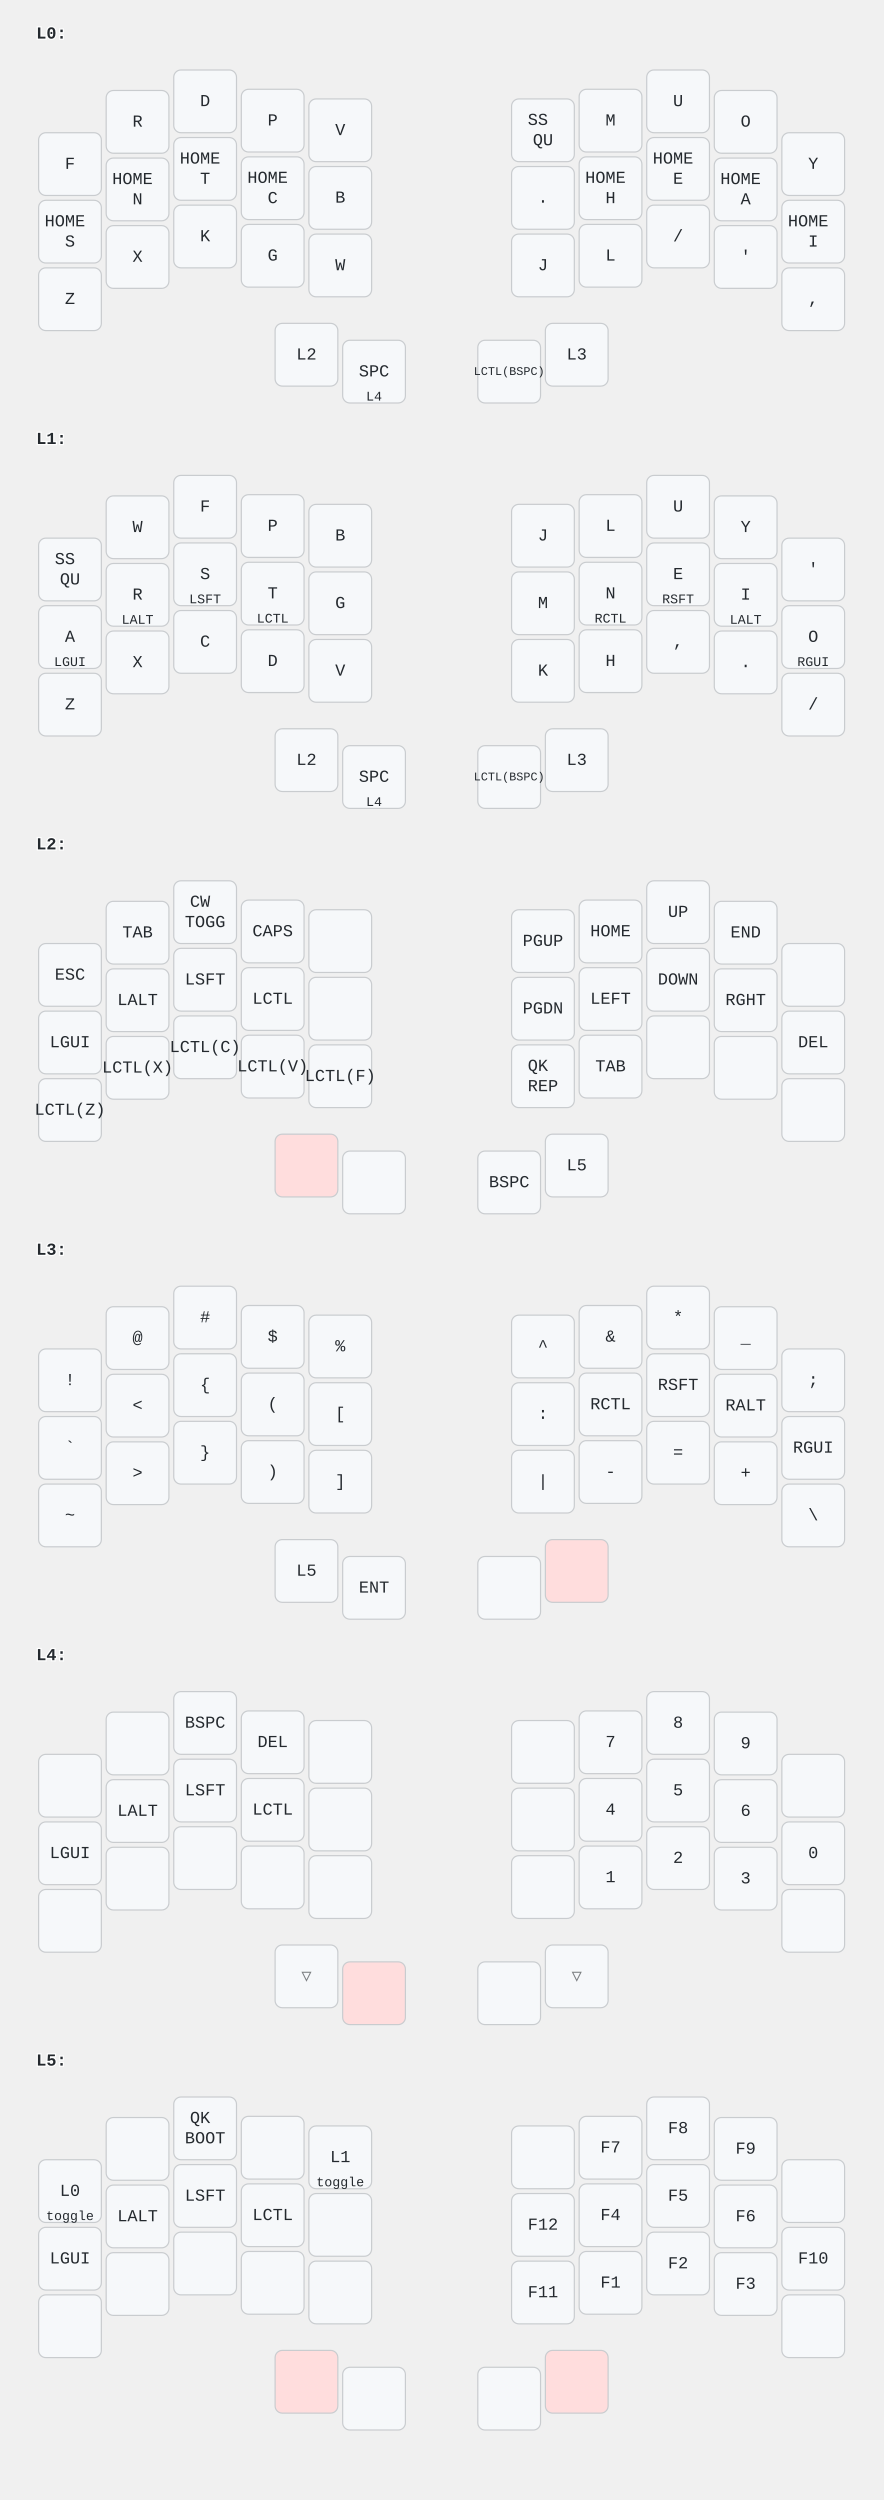
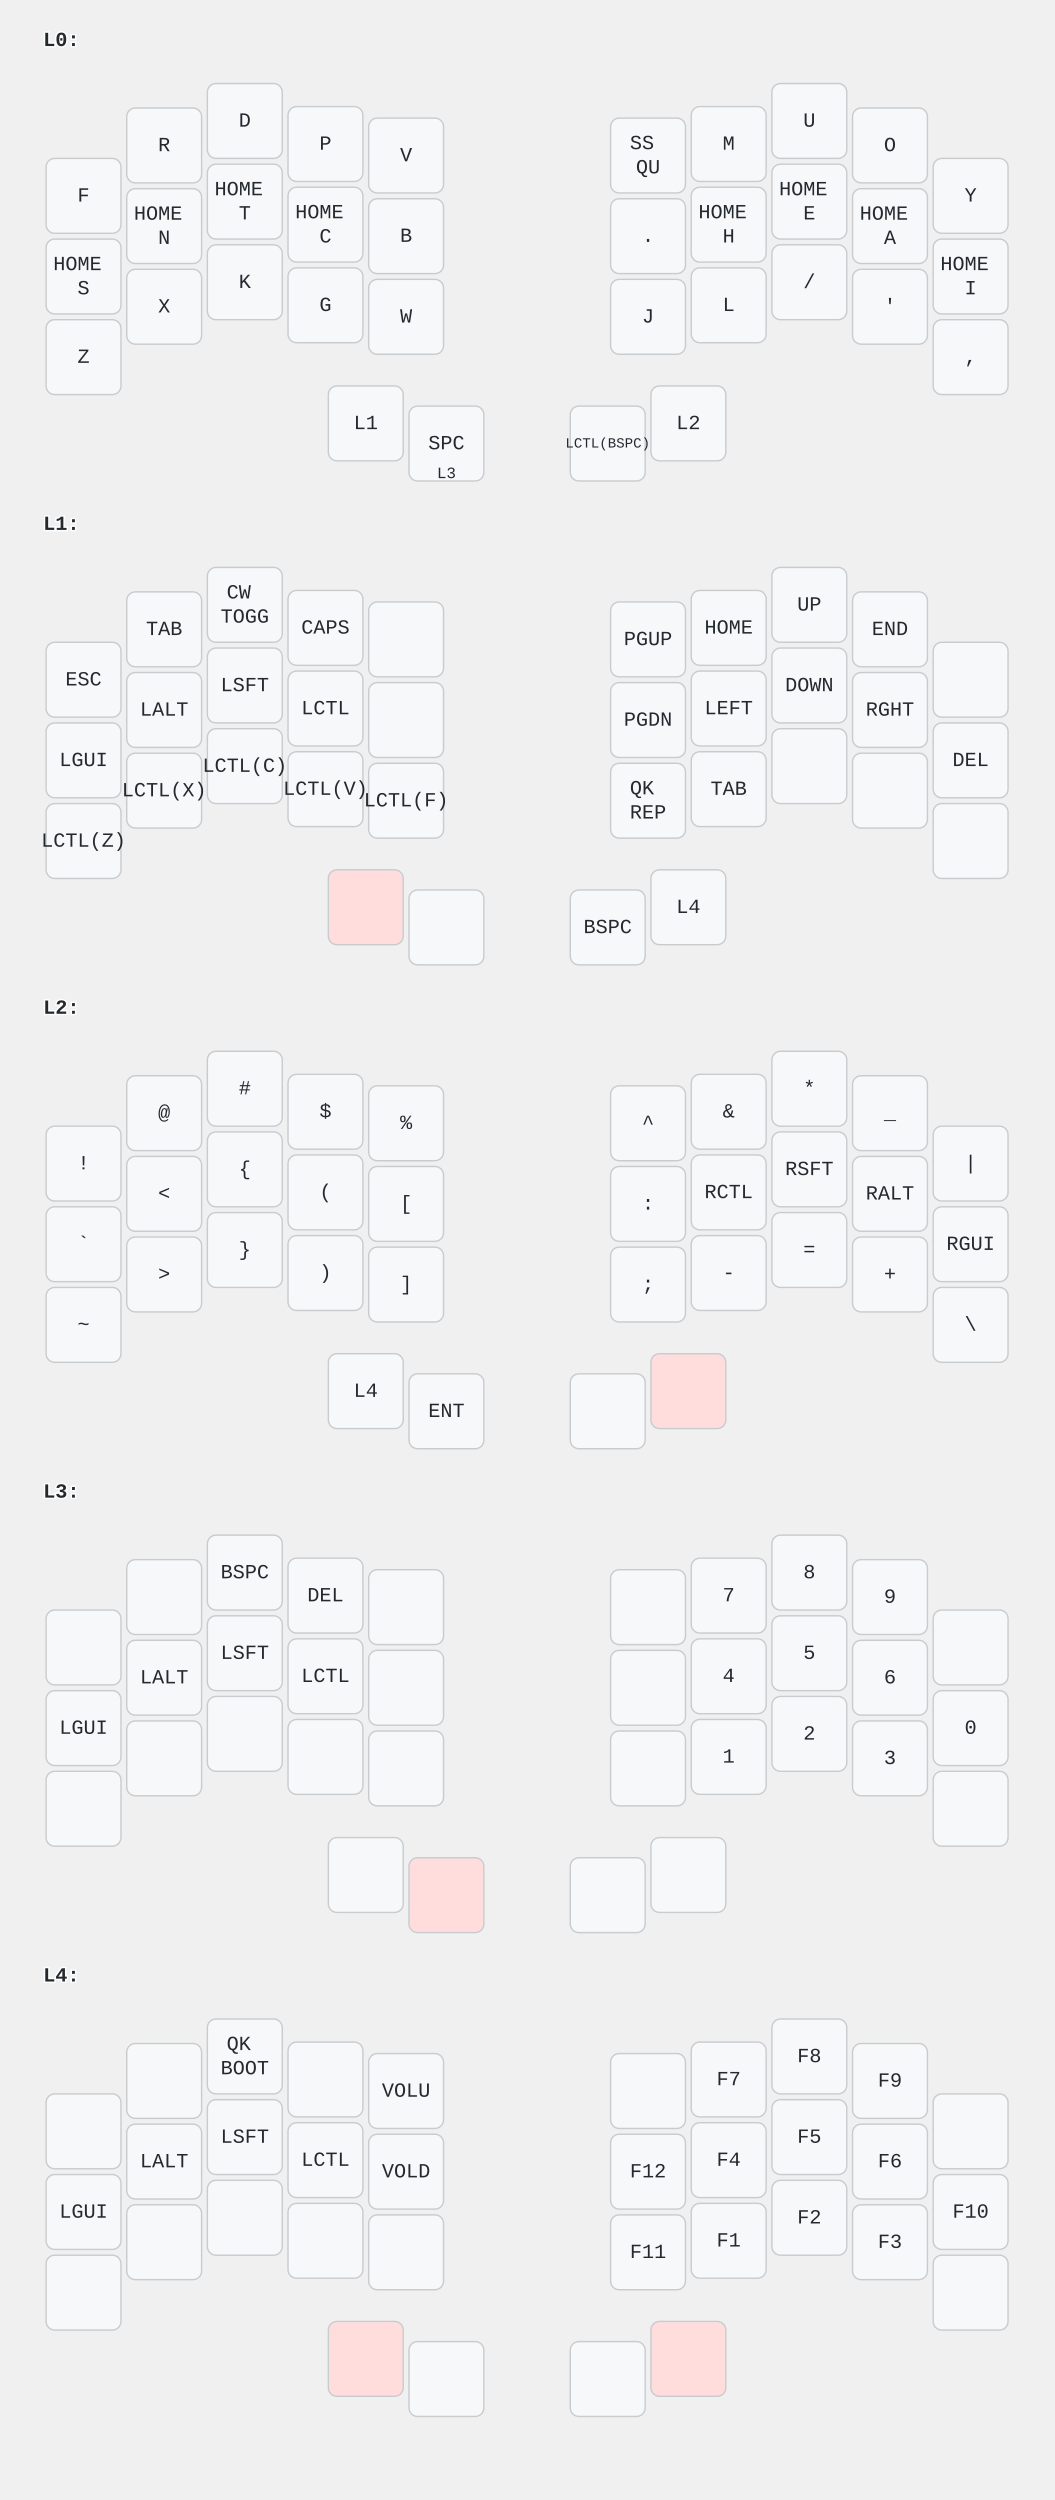
- <svg xmlns="http://www.w3.org/2000/svg" width="732" height="2072" viewBox="0 0 732 2072" class="keymap">
+ <svg xmlns="http://www.w3.org/2000/svg" width="732" height="1736" viewBox="0 0 732 1736" class="keymap">
  <style>/* inherit to force styles through use tags */
svg path {
    fill: inherit;
}

/* font and background color specifications */
svg.keymap {
    font-family: SFMono-Regular,Consolas,Liberation Mono,Menlo,monospace;
    font-size: 14px;
    font-kerning: normal;
    text-rendering: optimizeLegibility;
    fill: #24292e;
}

/* default key styling */
rect.key {
    fill: #f6f8fa;
    stroke: #c9cccf;
    stroke-width: 1;
}

/* default key side styling, only used is draw_key_sides is set */
rect.side {
    filter: brightness(90%);
}

/* color accent for combo boxes */
rect.combo, rect.combo-separate {
    fill: #cdf;
}

/* color accent for held keys */
rect.held, rect.combo.held {
    fill: #fdd;
}

/* color accent for ghost (optional) keys */
rect.ghost, rect.combo.ghost {
    stroke-dasharray: 4, 4;
    stroke-width: 2;
}

text {
    text-anchor: middle;
    dominant-baseline: middle;
}

/* styling for layer labels */
text.label {
    font-weight: bold;
    text-anchor: start;
    stroke: white;
    stroke-width: 2;
    paint-order: stroke;
}

/* styling for combo tap, and key hold/shifted label text */
text.combo, text.hold, text.shifted {
    font-size: 11px;
}

text.hold {
    text-anchor: middle;
    dominant-baseline: auto;
}

text.shifted {
    text-anchor: middle;
    dominant-baseline: hanging;
}

/* styling for hold/shifted label text in combo box */
text.combo.hold, text.combo.shifted {
    font-size: 8px;
}

/* lighter symbol for transparent keys */
text.trans {
    fill: #7b7e81;
}

/* styling for combo dendrons */
path.combo {
    stroke-width: 1;
    stroke: gray;
    fill: none;
}

/* Start Tabler Icons Cleanup */
/* cannot use height/width with glyphs */
.icon-tabler &gt; path {
    fill: inherit;
    stroke: inherit;
    stroke-width: 2;
}
/* hide tabler's default box */
.icon-tabler &gt; path[stroke="none"][fill="none"] {
    visibility: hidden;
}
/* End Tabler Icons Cleanup */
</style>
  <g transform="translate(30, 0)" class="layer-L0">
    <text x="0" y="28" class="label">L0:</text>
    <g transform="translate(0, 56)">
      <g transform="translate(28, 80)" class="key keypos-0">
        <rect rx="6" ry="6" x="-26" y="-26" width="52" height="52" class="key" />
        <text x="0" y="0" class="key tap">F</text>
      </g>
      <g transform="translate(84, 45)" class="key keypos-1">
        <rect rx="6" ry="6" x="-26" y="-26" width="52" height="52" class="key" />
        <text x="0" y="0" class="key tap">R</text>
      </g>
      <g transform="translate(140, 28)" class="key keypos-2">
        <rect rx="6" ry="6" x="-26" y="-26" width="52" height="52" class="key" />
        <text x="0" y="0" class="key tap">D</text>
      </g>
      <g transform="translate(196, 44)" class="key keypos-3">
        <rect rx="6" ry="6" x="-26" y="-26" width="52" height="52" class="key" />
        <text x="0" y="0" class="key tap">P</text>
      </g>
      <g transform="translate(252, 52)" class="key keypos-4">
        <rect rx="6" ry="6" x="-26" y="-26" width="52" height="52" class="key" />
        <text x="0" y="0" class="key tap">V</text>
      </g>
      <g transform="translate(420, 52)" class="key keypos-5">
        <rect rx="6" ry="6" x="-26" y="-26" width="52" height="52" class="key" />
        <text x="0" y="0" class="key tap">
          <tspan x="0" dy="-0.6em">SS</tspan>
          <tspan x="0" dy="1.2em">QU</tspan>
        </text>
      </g>
      <g transform="translate(476, 44)" class="key keypos-6">
        <rect rx="6" ry="6" x="-26" y="-26" width="52" height="52" class="key" />
        <text x="0" y="0" class="key tap">M</text>
      </g>
      <g transform="translate(532, 28)" class="key keypos-7">
        <rect rx="6" ry="6" x="-26" y="-26" width="52" height="52" class="key" />
        <text x="0" y="0" class="key tap">U</text>
      </g>
      <g transform="translate(588, 45)" class="key keypos-8">
        <rect rx="6" ry="6" x="-26" y="-26" width="52" height="52" class="key" />
        <text x="0" y="0" class="key tap">O</text>
      </g>
      <g transform="translate(644, 80)" class="key keypos-9">
        <rect rx="6" ry="6" x="-26" y="-26" width="52" height="52" class="key" />
        <text x="0" y="0" class="key tap">Y</text>
      </g>
      <g transform="translate(28, 136)" class="key keypos-10">
        <rect rx="6" ry="6" x="-26" y="-26" width="52" height="52" class="key" />
        <text x="0" y="0" class="key tap">
          <tspan x="0" dy="-0.6em">HOME</tspan>
          <tspan x="0" dy="1.2em">S</tspan>
        </text>
      </g>
      <g transform="translate(84, 101)" class="key keypos-11">
        <rect rx="6" ry="6" x="-26" y="-26" width="52" height="52" class="key" />
        <text x="0" y="0" class="key tap">
          <tspan x="0" dy="-0.6em">HOME</tspan>
          <tspan x="0" dy="1.2em">N</tspan>
        </text>
      </g>
      <g transform="translate(140, 84)" class="key keypos-12">
        <rect rx="6" ry="6" x="-26" y="-26" width="52" height="52" class="key" />
        <text x="0" y="0" class="key tap">
          <tspan x="0" dy="-0.6em">HOME</tspan>
          <tspan x="0" dy="1.2em">T</tspan>
        </text>
      </g>
      <g transform="translate(196, 100)" class="key keypos-13">
        <rect rx="6" ry="6" x="-26" y="-26" width="52" height="52" class="key" />
        <text x="0" y="0" class="key tap">
          <tspan x="0" dy="-0.6em">HOME</tspan>
          <tspan x="0" dy="1.2em">C</tspan>
        </text>
      </g>
      <g transform="translate(252, 108)" class="key keypos-14">
        <rect rx="6" ry="6" x="-26" y="-26" width="52" height="52" class="key" />
        <text x="0" y="0" class="key tap">B</text>
      </g>
      <g transform="translate(420, 108)" class="key keypos-15">
        <rect rx="6" ry="6" x="-26" y="-26" width="52" height="52" class="key" />
        <text x="0" y="0" class="key tap">.</text>
      </g>
      <g transform="translate(476, 100)" class="key keypos-16">
        <rect rx="6" ry="6" x="-26" y="-26" width="52" height="52" class="key" />
        <text x="0" y="0" class="key tap">
          <tspan x="0" dy="-0.6em">HOME</tspan>
          <tspan x="0" dy="1.2em">H</tspan>
        </text>
      </g>
      <g transform="translate(532, 84)" class="key keypos-17">
        <rect rx="6" ry="6" x="-26" y="-26" width="52" height="52" class="key" />
        <text x="0" y="0" class="key tap">
          <tspan x="0" dy="-0.6em">HOME</tspan>
          <tspan x="0" dy="1.2em">E</tspan>
        </text>
      </g>
      <g transform="translate(588, 101)" class="key keypos-18">
        <rect rx="6" ry="6" x="-26" y="-26" width="52" height="52" class="key" />
        <text x="0" y="0" class="key tap">
          <tspan x="0" dy="-0.6em">HOME</tspan>
          <tspan x="0" dy="1.2em">A</tspan>
        </text>
      </g>
      <g transform="translate(644, 136)" class="key keypos-19">
        <rect rx="6" ry="6" x="-26" y="-26" width="52" height="52" class="key" />
        <text x="0" y="0" class="key tap">
          <tspan x="0" dy="-0.6em">HOME</tspan>
          <tspan x="0" dy="1.2em">I</tspan>
        </text>
      </g>
      <g transform="translate(28, 192)" class="key keypos-20">
        <rect rx="6" ry="6" x="-26" y="-26" width="52" height="52" class="key" />
        <text x="0" y="0" class="key tap">Z</text>
      </g>
      <g transform="translate(84, 157)" class="key keypos-21">
        <rect rx="6" ry="6" x="-26" y="-26" width="52" height="52" class="key" />
        <text x="0" y="0" class="key tap">X</text>
      </g>
      <g transform="translate(140, 140)" class="key keypos-22">
        <rect rx="6" ry="6" x="-26" y="-26" width="52" height="52" class="key" />
        <text x="0" y="0" class="key tap">K</text>
      </g>
      <g transform="translate(196, 156)" class="key keypos-23">
        <rect rx="6" ry="6" x="-26" y="-26" width="52" height="52" class="key" />
        <text x="0" y="0" class="key tap">G</text>
      </g>
      <g transform="translate(252, 164)" class="key keypos-24">
        <rect rx="6" ry="6" x="-26" y="-26" width="52" height="52" class="key" />
        <text x="0" y="0" class="key tap">W</text>
      </g>
      <g transform="translate(420, 164)" class="key keypos-25">
        <rect rx="6" ry="6" x="-26" y="-26" width="52" height="52" class="key" />
        <text x="0" y="0" class="key tap">J</text>
      </g>
      <g transform="translate(476, 156)" class="key keypos-26">
        <rect rx="6" ry="6" x="-26" y="-26" width="52" height="52" class="key" />
        <text x="0" y="0" class="key tap">L</text>
      </g>
      <g transform="translate(532, 140)" class="key keypos-27">
        <rect rx="6" ry="6" x="-26" y="-26" width="52" height="52" class="key" />
        <text x="0" y="0" class="key tap">/</text>
      </g>
      <g transform="translate(588, 157)" class="key keypos-28">
        <rect rx="6" ry="6" x="-26" y="-26" width="52" height="52" class="key" />
        <text x="0" y="0" class="key tap">'</text>
      </g>
      <g transform="translate(644, 192)" class="key keypos-29">
        <rect rx="6" ry="6" x="-26" y="-26" width="52" height="52" class="key" />
        <text x="0" y="0" class="key tap">,</text>
      </g>
      <g transform="translate(224, 238)" class="key keypos-30">
        <rect rx="6" ry="6" x="-26" y="-26" width="52" height="52" class="key" />
+         <text x="0" y="0" class="key tap">L1</text>
+       </g>
+       <g transform="translate(280, 252)" class="key keypos-31">
+         <rect rx="6" ry="6" x="-26" y="-26" width="52" height="52" class="key" />
+         <text x="0" y="0" class="key tap">SPC</text>
+         <text x="0" y="24" class="key hold">L3</text>
+       </g>
+       <g transform="translate(392, 252)" class="key keypos-32">
+         <rect rx="6" ry="6" x="-26" y="-26" width="52" height="52" class="key" />
+         <text x="0" y="0" class="key tap">
+           <tspan style="font-size: 70%">LCTL(BSPC)</tspan>
+         </text>
+       </g>
+       <g transform="translate(448, 238)" class="key keypos-33">
+         <rect rx="6" ry="6" x="-26" y="-26" width="52" height="52" class="key" />
        <text x="0" y="0" class="key tap">L2</text>
-       </g>
-       <g transform="translate(280, 252)" class="key keypos-31">
-         <rect rx="6" ry="6" x="-26" y="-26" width="52" height="52" class="key" />
-         <text x="0" y="0" class="key tap">SPC</text>
-         <text x="0" y="24" class="key hold">L4</text>
-       </g>
-       <g transform="translate(392, 252)" class="key keypos-32">
-         <rect rx="6" ry="6" x="-26" y="-26" width="52" height="52" class="key" />
-         <text x="0" y="0" class="key tap">
-           <tspan style="font-size: 70%">LCTL(BSPC)</tspan>
-         </text>
-       </g>
-       <g transform="translate(448, 238)" class="key keypos-33">
-         <rect rx="6" ry="6" x="-26" y="-26" width="52" height="52" class="key" />
-         <text x="0" y="0" class="key tap">L3</text>
      </g>
    </g>
  </g>
  <g transform="translate(30, 336)" class="layer-L1">
    <text x="0" y="28" class="label">L1:</text>
    <g transform="translate(0, 56)">
      <g transform="translate(28, 80)" class="key keypos-0">
        <rect rx="6" ry="6" x="-26" y="-26" width="52" height="52" class="key" />
-         <text x="0" y="0" class="key tap">
-           <tspan x="0" dy="-0.6em">SS</tspan>
-           <tspan x="0" dy="1.2em">QU</tspan>
-         </text>
+         <text x="0" y="0" class="key tap">ESC</text>
      </g>
      <g transform="translate(84, 45)" class="key keypos-1">
        <rect rx="6" ry="6" x="-26" y="-26" width="52" height="52" class="key" />
-         <text x="0" y="0" class="key tap">W</text>
+         <text x="0" y="0" class="key tap">TAB</text>
      </g>
      <g transform="translate(140, 28)" class="key keypos-2">
        <rect rx="6" ry="6" x="-26" y="-26" width="52" height="52" class="key" />
-         <text x="0" y="0" class="key tap">F</text>
+         <text x="0" y="0" class="key tap">
+           <tspan x="0" dy="-0.6em">CW</tspan>
+           <tspan x="0" dy="1.2em">TOGG</tspan>
+         </text>
      </g>
      <g transform="translate(196, 44)" class="key keypos-3">
        <rect rx="6" ry="6" x="-26" y="-26" width="52" height="52" class="key" />
-         <text x="0" y="0" class="key tap">P</text>
+         <text x="0" y="0" class="key tap">CAPS</text>
      </g>
      <g transform="translate(252, 52)" class="key keypos-4">
        <rect rx="6" ry="6" x="-26" y="-26" width="52" height="52" class="key" />
-         <text x="0" y="0" class="key tap">B</text>
      </g>
      <g transform="translate(420, 52)" class="key keypos-5">
        <rect rx="6" ry="6" x="-26" y="-26" width="52" height="52" class="key" />
-         <text x="0" y="0" class="key tap">J</text>
+         <text x="0" y="0" class="key tap">PGUP</text>
      </g>
      <g transform="translate(476, 44)" class="key keypos-6">
        <rect rx="6" ry="6" x="-26" y="-26" width="52" height="52" class="key" />
-         <text x="0" y="0" class="key tap">L</text>
+         <text x="0" y="0" class="key tap">HOME</text>
      </g>
      <g transform="translate(532, 28)" class="key keypos-7">
        <rect rx="6" ry="6" x="-26" y="-26" width="52" height="52" class="key" />
-         <text x="0" y="0" class="key tap">U</text>
+         <text x="0" y="0" class="key tap">UP</text>
      </g>
      <g transform="translate(588, 45)" class="key keypos-8">
        <rect rx="6" ry="6" x="-26" y="-26" width="52" height="52" class="key" />
-         <text x="0" y="0" class="key tap">Y</text>
+         <text x="0" y="0" class="key tap">END</text>
      </g>
      <g transform="translate(644, 80)" class="key keypos-9">
        <rect rx="6" ry="6" x="-26" y="-26" width="52" height="52" class="key" />
-         <text x="0" y="0" class="key tap">'</text>
      </g>
      <g transform="translate(28, 136)" class="key keypos-10">
        <rect rx="6" ry="6" x="-26" y="-26" width="52" height="52" class="key" />
-         <text x="0" y="0" class="key tap">A</text>
-         <text x="0" y="24" class="key hold">LGUI</text>
+         <text x="0" y="0" class="key tap">LGUI</text>
      </g>
      <g transform="translate(84, 101)" class="key keypos-11">
        <rect rx="6" ry="6" x="-26" y="-26" width="52" height="52" class="key" />
-         <text x="0" y="0" class="key tap">R</text>
-         <text x="0" y="24" class="key hold">LALT</text>
+         <text x="0" y="0" class="key tap">LALT</text>
      </g>
      <g transform="translate(140, 84)" class="key keypos-12">
        <rect rx="6" ry="6" x="-26" y="-26" width="52" height="52" class="key" />
-         <text x="0" y="0" class="key tap">S</text>
-         <text x="0" y="24" class="key hold">LSFT</text>
+         <text x="0" y="0" class="key tap">LSFT</text>
      </g>
      <g transform="translate(196, 100)" class="key keypos-13">
        <rect rx="6" ry="6" x="-26" y="-26" width="52" height="52" class="key" />
-         <text x="0" y="0" class="key tap">T</text>
-         <text x="0" y="24" class="key hold">LCTL</text>
+         <text x="0" y="0" class="key tap">LCTL</text>
      </g>
      <g transform="translate(252, 108)" class="key keypos-14">
        <rect rx="6" ry="6" x="-26" y="-26" width="52" height="52" class="key" />
-         <text x="0" y="0" class="key tap">G</text>
      </g>
      <g transform="translate(420, 108)" class="key keypos-15">
        <rect rx="6" ry="6" x="-26" y="-26" width="52" height="52" class="key" />
-         <text x="0" y="0" class="key tap">M</text>
+         <text x="0" y="0" class="key tap">PGDN</text>
      </g>
      <g transform="translate(476, 100)" class="key keypos-16">
        <rect rx="6" ry="6" x="-26" y="-26" width="52" height="52" class="key" />
-         <text x="0" y="0" class="key tap">N</text>
-         <text x="0" y="24" class="key hold">RCTL</text>
+         <text x="0" y="0" class="key tap">LEFT</text>
      </g>
      <g transform="translate(532, 84)" class="key keypos-17">
        <rect rx="6" ry="6" x="-26" y="-26" width="52" height="52" class="key" />
-         <text x="0" y="0" class="key tap">E</text>
-         <text x="0" y="24" class="key hold">RSFT</text>
+         <text x="0" y="0" class="key tap">DOWN</text>
      </g>
      <g transform="translate(588, 101)" class="key keypos-18">
        <rect rx="6" ry="6" x="-26" y="-26" width="52" height="52" class="key" />
-         <text x="0" y="0" class="key tap">I</text>
-         <text x="0" y="24" class="key hold">LALT</text>
+         <text x="0" y="0" class="key tap">RGHT</text>
      </g>
      <g transform="translate(644, 136)" class="key keypos-19">
        <rect rx="6" ry="6" x="-26" y="-26" width="52" height="52" class="key" />
-         <text x="0" y="0" class="key tap">O</text>
-         <text x="0" y="24" class="key hold">RGUI</text>
+         <text x="0" y="0" class="key tap">DEL</text>
      </g>
      <g transform="translate(28, 192)" class="key keypos-20">
        <rect rx="6" ry="6" x="-26" y="-26" width="52" height="52" class="key" />
-         <text x="0" y="0" class="key tap">Z</text>
+         <text x="0" y="0" class="key tap">LCTL(Z)</text>
      </g>
      <g transform="translate(84, 157)" class="key keypos-21">
        <rect rx="6" ry="6" x="-26" y="-26" width="52" height="52" class="key" />
-         <text x="0" y="0" class="key tap">X</text>
+         <text x="0" y="0" class="key tap">LCTL(X)</text>
      </g>
      <g transform="translate(140, 140)" class="key keypos-22">
        <rect rx="6" ry="6" x="-26" y="-26" width="52" height="52" class="key" />
-         <text x="0" y="0" class="key tap">C</text>
+         <text x="0" y="0" class="key tap">LCTL(C)</text>
      </g>
      <g transform="translate(196, 156)" class="key keypos-23">
        <rect rx="6" ry="6" x="-26" y="-26" width="52" height="52" class="key" />
-         <text x="0" y="0" class="key tap">D</text>
+         <text x="0" y="0" class="key tap">LCTL(V)</text>
      </g>
      <g transform="translate(252, 164)" class="key keypos-24">
        <rect rx="6" ry="6" x="-26" y="-26" width="52" height="52" class="key" />
-         <text x="0" y="0" class="key tap">V</text>
+         <text x="0" y="0" class="key tap">LCTL(F)</text>
      </g>
      <g transform="translate(420, 164)" class="key keypos-25">
        <rect rx="6" ry="6" x="-26" y="-26" width="52" height="52" class="key" />
-         <text x="0" y="0" class="key tap">K</text>
+         <text x="0" y="0" class="key tap">
+           <tspan x="0" dy="-0.6em">QK</tspan>
+           <tspan x="0" dy="1.2em">REP</tspan>
+         </text>
      </g>
      <g transform="translate(476, 156)" class="key keypos-26">
        <rect rx="6" ry="6" x="-26" y="-26" width="52" height="52" class="key" />
-         <text x="0" y="0" class="key tap">H</text>
+         <text x="0" y="0" class="key tap">TAB</text>
      </g>
      <g transform="translate(532, 140)" class="key keypos-27">
        <rect rx="6" ry="6" x="-26" y="-26" width="52" height="52" class="key" />
-         <text x="0" y="0" class="key tap">,</text>
      </g>
      <g transform="translate(588, 157)" class="key keypos-28">
        <rect rx="6" ry="6" x="-26" y="-26" width="52" height="52" class="key" />
-         <text x="0" y="0" class="key tap">.</text>
      </g>
      <g transform="translate(644, 192)" class="key keypos-29">
        <rect rx="6" ry="6" x="-26" y="-26" width="52" height="52" class="key" />
-         <text x="0" y="0" class="key tap">/</text>
-       </g>
-       <g transform="translate(224, 238)" class="key keypos-30">
-         <rect rx="6" ry="6" x="-26" y="-26" width="52" height="52" class="key" />
-         <text x="0" y="0" class="key tap">L2</text>
+       </g>
+       <g transform="translate(224, 238)" class="key held keypos-30">
+         <rect rx="6" ry="6" x="-26" y="-26" width="52" height="52" class="key held" />
      </g>
      <g transform="translate(280, 252)" class="key keypos-31">
        <rect rx="6" ry="6" x="-26" y="-26" width="52" height="52" class="key" />
-         <text x="0" y="0" class="key tap">SPC</text>
-         <text x="0" y="24" class="key hold">L4</text>
      </g>
      <g transform="translate(392, 252)" class="key keypos-32">
        <rect rx="6" ry="6" x="-26" y="-26" width="52" height="52" class="key" />
-         <text x="0" y="0" class="key tap">
-           <tspan style="font-size: 70%">LCTL(BSPC)</tspan>
-         </text>
+         <text x="0" y="0" class="key tap">BSPC</text>
      </g>
      <g transform="translate(448, 238)" class="key keypos-33">
        <rect rx="6" ry="6" x="-26" y="-26" width="52" height="52" class="key" />
-         <text x="0" y="0" class="key tap">L3</text>
+         <text x="0" y="0" class="key tap">L4</text>
      </g>
    </g>
  </g>
  <g transform="translate(30, 672)" class="layer-L2">
    <text x="0" y="28" class="label">L2:</text>
    <g transform="translate(0, 56)">
      <g transform="translate(28, 80)" class="key keypos-0">
        <rect rx="6" ry="6" x="-26" y="-26" width="52" height="52" class="key" />
-         <text x="0" y="0" class="key tap">ESC</text>
+         <text x="0" y="0" class="key tap">!</text>
      </g>
      <g transform="translate(84, 45)" class="key keypos-1">
        <rect rx="6" ry="6" x="-26" y="-26" width="52" height="52" class="key" />
-         <text x="0" y="0" class="key tap">TAB</text>
+         <text x="0" y="0" class="key tap">@</text>
      </g>
      <g transform="translate(140, 28)" class="key keypos-2">
        <rect rx="6" ry="6" x="-26" y="-26" width="52" height="52" class="key" />
-         <text x="0" y="0" class="key tap">
-           <tspan x="0" dy="-0.6em">CW</tspan>
-           <tspan x="0" dy="1.2em">TOGG</tspan>
-         </text>
+         <text x="0" y="0" class="key tap">#</text>
      </g>
      <g transform="translate(196, 44)" class="key keypos-3">
        <rect rx="6" ry="6" x="-26" y="-26" width="52" height="52" class="key" />
-         <text x="0" y="0" class="key tap">CAPS</text>
+         <text x="0" y="0" class="key tap">$</text>
      </g>
      <g transform="translate(252, 52)" class="key keypos-4">
        <rect rx="6" ry="6" x="-26" y="-26" width="52" height="52" class="key" />
+         <text x="0" y="0" class="key tap">%</text>
      </g>
      <g transform="translate(420, 52)" class="key keypos-5">
        <rect rx="6" ry="6" x="-26" y="-26" width="52" height="52" class="key" />
-         <text x="0" y="0" class="key tap">PGUP</text>
+         <text x="0" y="0" class="key tap">^</text>
      </g>
      <g transform="translate(476, 44)" class="key keypos-6">
        <rect rx="6" ry="6" x="-26" y="-26" width="52" height="52" class="key" />
-         <text x="0" y="0" class="key tap">HOME</text>
+         <text x="0" y="0" class="key tap">&amp;</text>
      </g>
      <g transform="translate(532, 28)" class="key keypos-7">
        <rect rx="6" ry="6" x="-26" y="-26" width="52" height="52" class="key" />
-         <text x="0" y="0" class="key tap">UP</text>
+         <text x="0" y="0" class="key tap">*</text>
      </g>
      <g transform="translate(588, 45)" class="key keypos-8">
        <rect rx="6" ry="6" x="-26" y="-26" width="52" height="52" class="key" />
-         <text x="0" y="0" class="key tap">END</text>
+         <text x="0" y="0" class="key tap">_</text>
      </g>
      <g transform="translate(644, 80)" class="key keypos-9">
        <rect rx="6" ry="6" x="-26" y="-26" width="52" height="52" class="key" />
+         <text x="0" y="0" class="key tap">|</text>
      </g>
      <g transform="translate(28, 136)" class="key keypos-10">
        <rect rx="6" ry="6" x="-26" y="-26" width="52" height="52" class="key" />
-         <text x="0" y="0" class="key tap">LGUI</text>
+         <text x="0" y="0" class="key tap">`</text>
      </g>
      <g transform="translate(84, 101)" class="key keypos-11">
        <rect rx="6" ry="6" x="-26" y="-26" width="52" height="52" class="key" />
-         <text x="0" y="0" class="key tap">LALT</text>
+         <text x="0" y="0" class="key tap">&lt;</text>
      </g>
      <g transform="translate(140, 84)" class="key keypos-12">
        <rect rx="6" ry="6" x="-26" y="-26" width="52" height="52" class="key" />
-         <text x="0" y="0" class="key tap">LSFT</text>
+         <text x="0" y="0" class="key tap">{</text>
      </g>
      <g transform="translate(196, 100)" class="key keypos-13">
        <rect rx="6" ry="6" x="-26" y="-26" width="52" height="52" class="key" />
-         <text x="0" y="0" class="key tap">LCTL</text>
+         <text x="0" y="0" class="key tap">(</text>
      </g>
      <g transform="translate(252, 108)" class="key keypos-14">
        <rect rx="6" ry="6" x="-26" y="-26" width="52" height="52" class="key" />
+         <text x="0" y="0" class="key tap">[</text>
      </g>
      <g transform="translate(420, 108)" class="key keypos-15">
        <rect rx="6" ry="6" x="-26" y="-26" width="52" height="52" class="key" />
-         <text x="0" y="0" class="key tap">PGDN</text>
+         <text x="0" y="0" class="key tap">:</text>
      </g>
      <g transform="translate(476, 100)" class="key keypos-16">
        <rect rx="6" ry="6" x="-26" y="-26" width="52" height="52" class="key" />
-         <text x="0" y="0" class="key tap">LEFT</text>
+         <text x="0" y="0" class="key tap">RCTL</text>
      </g>
      <g transform="translate(532, 84)" class="key keypos-17">
        <rect rx="6" ry="6" x="-26" y="-26" width="52" height="52" class="key" />
-         <text x="0" y="0" class="key tap">DOWN</text>
+         <text x="0" y="0" class="key tap">RSFT</text>
      </g>
      <g transform="translate(588, 101)" class="key keypos-18">
        <rect rx="6" ry="6" x="-26" y="-26" width="52" height="52" class="key" />
-         <text x="0" y="0" class="key tap">RGHT</text>
+         <text x="0" y="0" class="key tap">RALT</text>
      </g>
      <g transform="translate(644, 136)" class="key keypos-19">
        <rect rx="6" ry="6" x="-26" y="-26" width="52" height="52" class="key" />
-         <text x="0" y="0" class="key tap">DEL</text>
+         <text x="0" y="0" class="key tap">RGUI</text>
      </g>
      <g transform="translate(28, 192)" class="key keypos-20">
        <rect rx="6" ry="6" x="-26" y="-26" width="52" height="52" class="key" />
-         <text x="0" y="0" class="key tap">LCTL(Z)</text>
+         <text x="0" y="0" class="key tap">~</text>
      </g>
      <g transform="translate(84, 157)" class="key keypos-21">
        <rect rx="6" ry="6" x="-26" y="-26" width="52" height="52" class="key" />
-         <text x="0" y="0" class="key tap">LCTL(X)</text>
+         <text x="0" y="0" class="key tap">&gt;</text>
      </g>
      <g transform="translate(140, 140)" class="key keypos-22">
        <rect rx="6" ry="6" x="-26" y="-26" width="52" height="52" class="key" />
-         <text x="0" y="0" class="key tap">LCTL(C)</text>
+         <text x="0" y="0" class="key tap">}</text>
      </g>
      <g transform="translate(196, 156)" class="key keypos-23">
        <rect rx="6" ry="6" x="-26" y="-26" width="52" height="52" class="key" />
-         <text x="0" y="0" class="key tap">LCTL(V)</text>
+         <text x="0" y="0" class="key tap">)</text>
      </g>
      <g transform="translate(252, 164)" class="key keypos-24">
        <rect rx="6" ry="6" x="-26" y="-26" width="52" height="52" class="key" />
-         <text x="0" y="0" class="key tap">LCTL(F)</text>
+         <text x="0" y="0" class="key tap">]</text>
      </g>
      <g transform="translate(420, 164)" class="key keypos-25">
        <rect rx="6" ry="6" x="-26" y="-26" width="52" height="52" class="key" />
-         <text x="0" y="0" class="key tap">
-           <tspan x="0" dy="-0.6em">QK</tspan>
-           <tspan x="0" dy="1.2em">REP</tspan>
-         </text>
+         <text x="0" y="0" class="key tap">;</text>
      </g>
      <g transform="translate(476, 156)" class="key keypos-26">
        <rect rx="6" ry="6" x="-26" y="-26" width="52" height="52" class="key" />
-         <text x="0" y="0" class="key tap">TAB</text>
+         <text x="0" y="0" class="key tap">-</text>
      </g>
      <g transform="translate(532, 140)" class="key keypos-27">
        <rect rx="6" ry="6" x="-26" y="-26" width="52" height="52" class="key" />
+         <text x="0" y="0" class="key tap">=</text>
      </g>
      <g transform="translate(588, 157)" class="key keypos-28">
        <rect rx="6" ry="6" x="-26" y="-26" width="52" height="52" class="key" />
+         <text x="0" y="0" class="key tap">+</text>
      </g>
      <g transform="translate(644, 192)" class="key keypos-29">
        <rect rx="6" ry="6" x="-26" y="-26" width="52" height="52" class="key" />
-       </g>
-       <g transform="translate(224, 238)" class="key held keypos-30">
+         <text x="0" y="0" class="key tap">\</text>
+       </g>
+       <g transform="translate(224, 238)" class="key keypos-30">
+         <rect rx="6" ry="6" x="-26" y="-26" width="52" height="52" class="key" />
+         <text x="0" y="0" class="key tap">L4</text>
+       </g>
+       <g transform="translate(280, 252)" class="key keypos-31">
+         <rect rx="6" ry="6" x="-26" y="-26" width="52" height="52" class="key" />
+         <text x="0" y="0" class="key tap">ENT</text>
+       </g>
+       <g transform="translate(392, 252)" class="key keypos-32">
+         <rect rx="6" ry="6" x="-26" y="-26" width="52" height="52" class="key" />
+       </g>
+       <g transform="translate(448, 238)" class="key held keypos-33">
        <rect rx="6" ry="6" x="-26" y="-26" width="52" height="52" class="key held" />
-       </g>
-       <g transform="translate(280, 252)" class="key keypos-31">
-         <rect rx="6" ry="6" x="-26" y="-26" width="52" height="52" class="key" />
-       </g>
-       <g transform="translate(392, 252)" class="key keypos-32">
-         <rect rx="6" ry="6" x="-26" y="-26" width="52" height="52" class="key" />
-         <text x="0" y="0" class="key tap">BSPC</text>
-       </g>
-       <g transform="translate(448, 238)" class="key keypos-33">
-         <rect rx="6" ry="6" x="-26" y="-26" width="52" height="52" class="key" />
-         <text x="0" y="0" class="key tap">L5</text>
      </g>
    </g>
  </g>
  <g transform="translate(30, 1008)" class="layer-L3">
    <text x="0" y="28" class="label">L3:</text>
    <g transform="translate(0, 56)">
      <g transform="translate(28, 80)" class="key keypos-0">
        <rect rx="6" ry="6" x="-26" y="-26" width="52" height="52" class="key" />
-         <text x="0" y="0" class="key tap">!</text>
      </g>
      <g transform="translate(84, 45)" class="key keypos-1">
        <rect rx="6" ry="6" x="-26" y="-26" width="52" height="52" class="key" />
-         <text x="0" y="0" class="key tap">@</text>
      </g>
      <g transform="translate(140, 28)" class="key keypos-2">
        <rect rx="6" ry="6" x="-26" y="-26" width="52" height="52" class="key" />
-         <text x="0" y="0" class="key tap">#</text>
+         <text x="0" y="0" class="key tap">BSPC</text>
      </g>
      <g transform="translate(196, 44)" class="key keypos-3">
        <rect rx="6" ry="6" x="-26" y="-26" width="52" height="52" class="key" />
-         <text x="0" y="0" class="key tap">$</text>
+         <text x="0" y="0" class="key tap">DEL</text>
      </g>
      <g transform="translate(252, 52)" class="key keypos-4">
        <rect rx="6" ry="6" x="-26" y="-26" width="52" height="52" class="key" />
-         <text x="0" y="0" class="key tap">%</text>
      </g>
      <g transform="translate(420, 52)" class="key keypos-5">
        <rect rx="6" ry="6" x="-26" y="-26" width="52" height="52" class="key" />
-         <text x="0" y="0" class="key tap">^</text>
      </g>
      <g transform="translate(476, 44)" class="key keypos-6">
        <rect rx="6" ry="6" x="-26" y="-26" width="52" height="52" class="key" />
-         <text x="0" y="0" class="key tap">&amp;</text>
+         <text x="0" y="0" class="key tap">7</text>
      </g>
      <g transform="translate(532, 28)" class="key keypos-7">
        <rect rx="6" ry="6" x="-26" y="-26" width="52" height="52" class="key" />
-         <text x="0" y="0" class="key tap">*</text>
+         <text x="0" y="0" class="key tap">8</text>
      </g>
      <g transform="translate(588, 45)" class="key keypos-8">
        <rect rx="6" ry="6" x="-26" y="-26" width="52" height="52" class="key" />
-         <text x="0" y="0" class="key tap">_</text>
+         <text x="0" y="0" class="key tap">9</text>
      </g>
      <g transform="translate(644, 80)" class="key keypos-9">
        <rect rx="6" ry="6" x="-26" y="-26" width="52" height="52" class="key" />
-         <text x="0" y="0" class="key tap">;</text>
      </g>
      <g transform="translate(28, 136)" class="key keypos-10">
        <rect rx="6" ry="6" x="-26" y="-26" width="52" height="52" class="key" />
-         <text x="0" y="0" class="key tap">`</text>
+         <text x="0" y="0" class="key tap">LGUI</text>
      </g>
      <g transform="translate(84, 101)" class="key keypos-11">
        <rect rx="6" ry="6" x="-26" y="-26" width="52" height="52" class="key" />
-         <text x="0" y="0" class="key tap">&lt;</text>
+         <text x="0" y="0" class="key tap">LALT</text>
      </g>
      <g transform="translate(140, 84)" class="key keypos-12">
        <rect rx="6" ry="6" x="-26" y="-26" width="52" height="52" class="key" />
-         <text x="0" y="0" class="key tap">{</text>
+         <text x="0" y="0" class="key tap">LSFT</text>
      </g>
      <g transform="translate(196, 100)" class="key keypos-13">
        <rect rx="6" ry="6" x="-26" y="-26" width="52" height="52" class="key" />
-         <text x="0" y="0" class="key tap">(</text>
+         <text x="0" y="0" class="key tap">LCTL</text>
      </g>
      <g transform="translate(252, 108)" class="key keypos-14">
        <rect rx="6" ry="6" x="-26" y="-26" width="52" height="52" class="key" />
-         <text x="0" y="0" class="key tap">[</text>
      </g>
      <g transform="translate(420, 108)" class="key keypos-15">
        <rect rx="6" ry="6" x="-26" y="-26" width="52" height="52" class="key" />
-         <text x="0" y="0" class="key tap">:</text>
      </g>
      <g transform="translate(476, 100)" class="key keypos-16">
        <rect rx="6" ry="6" x="-26" y="-26" width="52" height="52" class="key" />
-         <text x="0" y="0" class="key tap">RCTL</text>
+         <text x="0" y="0" class="key tap">4</text>
      </g>
      <g transform="translate(532, 84)" class="key keypos-17">
        <rect rx="6" ry="6" x="-26" y="-26" width="52" height="52" class="key" />
-         <text x="0" y="0" class="key tap">RSFT</text>
+         <text x="0" y="0" class="key tap">5</text>
      </g>
      <g transform="translate(588, 101)" class="key keypos-18">
        <rect rx="6" ry="6" x="-26" y="-26" width="52" height="52" class="key" />
-         <text x="0" y="0" class="key tap">RALT</text>
+         <text x="0" y="0" class="key tap">6</text>
      </g>
      <g transform="translate(644, 136)" class="key keypos-19">
        <rect rx="6" ry="6" x="-26" y="-26" width="52" height="52" class="key" />
-         <text x="0" y="0" class="key tap">RGUI</text>
+         <text x="0" y="0" class="key tap">0</text>
      </g>
      <g transform="translate(28, 192)" class="key keypos-20">
        <rect rx="6" ry="6" x="-26" y="-26" width="52" height="52" class="key" />
-         <text x="0" y="0" class="key tap">~</text>
      </g>
      <g transform="translate(84, 157)" class="key keypos-21">
        <rect rx="6" ry="6" x="-26" y="-26" width="52" height="52" class="key" />
-         <text x="0" y="0" class="key tap">&gt;</text>
      </g>
      <g transform="translate(140, 140)" class="key keypos-22">
        <rect rx="6" ry="6" x="-26" y="-26" width="52" height="52" class="key" />
-         <text x="0" y="0" class="key tap">}</text>
      </g>
      <g transform="translate(196, 156)" class="key keypos-23">
        <rect rx="6" ry="6" x="-26" y="-26" width="52" height="52" class="key" />
-         <text x="0" y="0" class="key tap">)</text>
      </g>
      <g transform="translate(252, 164)" class="key keypos-24">
        <rect rx="6" ry="6" x="-26" y="-26" width="52" height="52" class="key" />
-         <text x="0" y="0" class="key tap">]</text>
      </g>
      <g transform="translate(420, 164)" class="key keypos-25">
        <rect rx="6" ry="6" x="-26" y="-26" width="52" height="52" class="key" />
-         <text x="0" y="0" class="key tap">|</text>
      </g>
      <g transform="translate(476, 156)" class="key keypos-26">
        <rect rx="6" ry="6" x="-26" y="-26" width="52" height="52" class="key" />
-         <text x="0" y="0" class="key tap">-</text>
+         <text x="0" y="0" class="key tap">1</text>
      </g>
      <g transform="translate(532, 140)" class="key keypos-27">
        <rect rx="6" ry="6" x="-26" y="-26" width="52" height="52" class="key" />
-         <text x="0" y="0" class="key tap">=</text>
+         <text x="0" y="0" class="key tap">2</text>
      </g>
      <g transform="translate(588, 157)" class="key keypos-28">
        <rect rx="6" ry="6" x="-26" y="-26" width="52" height="52" class="key" />
-         <text x="0" y="0" class="key tap">+</text>
+         <text x="0" y="0" class="key tap">3</text>
      </g>
      <g transform="translate(644, 192)" class="key keypos-29">
        <rect rx="6" ry="6" x="-26" y="-26" width="52" height="52" class="key" />
-         <text x="0" y="0" class="key tap">\</text>
      </g>
      <g transform="translate(224, 238)" class="key keypos-30">
        <rect rx="6" ry="6" x="-26" y="-26" width="52" height="52" class="key" />
-         <text x="0" y="0" class="key tap">L5</text>
-       </g>
-       <g transform="translate(280, 252)" class="key keypos-31">
-         <rect rx="6" ry="6" x="-26" y="-26" width="52" height="52" class="key" />
-         <text x="0" y="0" class="key tap">ENT</text>
+       </g>
+       <g transform="translate(280, 252)" class="key held keypos-31">
+         <rect rx="6" ry="6" x="-26" y="-26" width="52" height="52" class="key held" />
      </g>
      <g transform="translate(392, 252)" class="key keypos-32">
        <rect rx="6" ry="6" x="-26" y="-26" width="52" height="52" class="key" />
      </g>
-       <g transform="translate(448, 238)" class="key held keypos-33">
-         <rect rx="6" ry="6" x="-26" y="-26" width="52" height="52" class="key held" />
+       <g transform="translate(448, 238)" class="key keypos-33">
+         <rect rx="6" ry="6" x="-26" y="-26" width="52" height="52" class="key" />
      </g>
    </g>
  </g>
  <g transform="translate(30, 1344)" class="layer-L4">
    <text x="0" y="28" class="label">L4:</text>
    <g transform="translate(0, 56)">
      <g transform="translate(28, 80)" class="key keypos-0">
        <rect rx="6" ry="6" x="-26" y="-26" width="52" height="52" class="key" />
      </g>
      <g transform="translate(84, 45)" class="key keypos-1">
        <rect rx="6" ry="6" x="-26" y="-26" width="52" height="52" class="key" />
      </g>
      <g transform="translate(140, 28)" class="key keypos-2">
        <rect rx="6" ry="6" x="-26" y="-26" width="52" height="52" class="key" />
-         <text x="0" y="0" class="key tap">BSPC</text>
-       </g>
-       <g transform="translate(196, 44)" class="key keypos-3">
-         <rect rx="6" ry="6" x="-26" y="-26" width="52" height="52" class="key" />
-         <text x="0" y="0" class="key tap">DEL</text>
-       </g>
-       <g transform="translate(252, 52)" class="key keypos-4">
-         <rect rx="6" ry="6" x="-26" y="-26" width="52" height="52" class="key" />
-       </g>
-       <g transform="translate(420, 52)" class="key keypos-5">
-         <rect rx="6" ry="6" x="-26" y="-26" width="52" height="52" class="key" />
-       </g>
-       <g transform="translate(476, 44)" class="key keypos-6">
-         <rect rx="6" ry="6" x="-26" y="-26" width="52" height="52" class="key" />
-         <text x="0" y="0" class="key tap">7</text>
-       </g>
-       <g transform="translate(532, 28)" class="key keypos-7">
-         <rect rx="6" ry="6" x="-26" y="-26" width="52" height="52" class="key" />
-         <text x="0" y="0" class="key tap">8</text>
-       </g>
-       <g transform="translate(588, 45)" class="key keypos-8">
-         <rect rx="6" ry="6" x="-26" y="-26" width="52" height="52" class="key" />
-         <text x="0" y="0" class="key tap">9</text>
-       </g>
-       <g transform="translate(644, 80)" class="key keypos-9">
-         <rect rx="6" ry="6" x="-26" y="-26" width="52" height="52" class="key" />
-       </g>
-       <g transform="translate(28, 136)" class="key keypos-10">
-         <rect rx="6" ry="6" x="-26" y="-26" width="52" height="52" class="key" />
-         <text x="0" y="0" class="key tap">LGUI</text>
-       </g>
-       <g transform="translate(84, 101)" class="key keypos-11">
-         <rect rx="6" ry="6" x="-26" y="-26" width="52" height="52" class="key" />
-         <text x="0" y="0" class="key tap">LALT</text>
-       </g>
-       <g transform="translate(140, 84)" class="key keypos-12">
-         <rect rx="6" ry="6" x="-26" y="-26" width="52" height="52" class="key" />
-         <text x="0" y="0" class="key tap">LSFT</text>
-       </g>
-       <g transform="translate(196, 100)" class="key keypos-13">
-         <rect rx="6" ry="6" x="-26" y="-26" width="52" height="52" class="key" />
-         <text x="0" y="0" class="key tap">LCTL</text>
-       </g>
-       <g transform="translate(252, 108)" class="key keypos-14">
-         <rect rx="6" ry="6" x="-26" y="-26" width="52" height="52" class="key" />
-       </g>
-       <g transform="translate(420, 108)" class="key keypos-15">
-         <rect rx="6" ry="6" x="-26" y="-26" width="52" height="52" class="key" />
-       </g>
-       <g transform="translate(476, 100)" class="key keypos-16">
-         <rect rx="6" ry="6" x="-26" y="-26" width="52" height="52" class="key" />
-         <text x="0" y="0" class="key tap">4</text>
-       </g>
-       <g transform="translate(532, 84)" class="key keypos-17">
-         <rect rx="6" ry="6" x="-26" y="-26" width="52" height="52" class="key" />
-         <text x="0" y="0" class="key tap">5</text>
-       </g>
-       <g transform="translate(588, 101)" class="key keypos-18">
-         <rect rx="6" ry="6" x="-26" y="-26" width="52" height="52" class="key" />
-         <text x="0" y="0" class="key tap">6</text>
-       </g>
-       <g transform="translate(644, 136)" class="key keypos-19">
-         <rect rx="6" ry="6" x="-26" y="-26" width="52" height="52" class="key" />
-         <text x="0" y="0" class="key tap">0</text>
-       </g>
-       <g transform="translate(28, 192)" class="key keypos-20">
-         <rect rx="6" ry="6" x="-26" y="-26" width="52" height="52" class="key" />
-       </g>
-       <g transform="translate(84, 157)" class="key keypos-21">
-         <rect rx="6" ry="6" x="-26" y="-26" width="52" height="52" class="key" />
-       </g>
-       <g transform="translate(140, 140)" class="key keypos-22">
-         <rect rx="6" ry="6" x="-26" y="-26" width="52" height="52" class="key" />
-       </g>
-       <g transform="translate(196, 156)" class="key keypos-23">
-         <rect rx="6" ry="6" x="-26" y="-26" width="52" height="52" class="key" />
-       </g>
-       <g transform="translate(252, 164)" class="key keypos-24">
-         <rect rx="6" ry="6" x="-26" y="-26" width="52" height="52" class="key" />
-       </g>
-       <g transform="translate(420, 164)" class="key keypos-25">
-         <rect rx="6" ry="6" x="-26" y="-26" width="52" height="52" class="key" />
-       </g>
-       <g transform="translate(476, 156)" class="key keypos-26">
-         <rect rx="6" ry="6" x="-26" y="-26" width="52" height="52" class="key" />
-         <text x="0" y="0" class="key tap">1</text>
-       </g>
-       <g transform="translate(532, 140)" class="key keypos-27">
-         <rect rx="6" ry="6" x="-26" y="-26" width="52" height="52" class="key" />
-         <text x="0" y="0" class="key tap">2</text>
-       </g>
-       <g transform="translate(588, 157)" class="key keypos-28">
-         <rect rx="6" ry="6" x="-26" y="-26" width="52" height="52" class="key" />
-         <text x="0" y="0" class="key tap">3</text>
-       </g>
-       <g transform="translate(644, 192)" class="key keypos-29">
-         <rect rx="6" ry="6" x="-26" y="-26" width="52" height="52" class="key" />
-       </g>
-       <g transform="translate(224, 238)" class="key trans keypos-30">
-         <rect rx="6" ry="6" x="-26" y="-26" width="52" height="52" class="key trans" />
-         <text x="0" y="0" class="key trans tap">▽</text>
-       </g>
-       <g transform="translate(280, 252)" class="key held keypos-31">
-         <rect rx="6" ry="6" x="-26" y="-26" width="52" height="52" class="key held" />
-       </g>
-       <g transform="translate(392, 252)" class="key keypos-32">
-         <rect rx="6" ry="6" x="-26" y="-26" width="52" height="52" class="key" />
-       </g>
-       <g transform="translate(448, 238)" class="key trans keypos-33">
-         <rect rx="6" ry="6" x="-26" y="-26" width="52" height="52" class="key trans" />
-         <text x="0" y="0" class="key trans tap">▽</text>
-       </g>
-     </g>
-   </g>
-   <g transform="translate(30, 1680)" class="layer-L5">
-     <text x="0" y="28" class="label">L5:</text>
-     <g transform="translate(0, 56)">
-       <g transform="translate(28, 80)" class="key keypos-0">
-         <rect rx="6" ry="6" x="-26" y="-26" width="52" height="52" class="key" />
-         <text x="0" y="0" class="key tap">L0</text>
-         <text x="0" y="24" class="key hold">toggle</text>
-       </g>
-       <g transform="translate(84, 45)" class="key keypos-1">
-         <rect rx="6" ry="6" x="-26" y="-26" width="52" height="52" class="key" />
-       </g>
-       <g transform="translate(140, 28)" class="key keypos-2">
-         <rect rx="6" ry="6" x="-26" y="-26" width="52" height="52" class="key" />
        <text x="0" y="0" class="key tap">
          <tspan x="0" dy="-0.6em">QK</tspan>
          <tspan x="0" dy="1.2em">BOOT</tspan>
        </text>
      </g>
      <g transform="translate(196, 44)" class="key keypos-3">
        <rect rx="6" ry="6" x="-26" y="-26" width="52" height="52" class="key" />
      </g>
      <g transform="translate(252, 52)" class="key keypos-4">
        <rect rx="6" ry="6" x="-26" y="-26" width="52" height="52" class="key" />
-         <text x="0" y="0" class="key tap">L1</text>
-         <text x="0" y="24" class="key hold">toggle</text>
+         <text x="0" y="0" class="key tap">VOLU</text>
      </g>
      <g transform="translate(420, 52)" class="key keypos-5">
        <rect rx="6" ry="6" x="-26" y="-26" width="52" height="52" class="key" />
      </g>
      <g transform="translate(476, 44)" class="key keypos-6">
        <rect rx="6" ry="6" x="-26" y="-26" width="52" height="52" class="key" />
        <text x="0" y="0" class="key tap">F7</text>
      </g>
      <g transform="translate(532, 28)" class="key keypos-7">
        <rect rx="6" ry="6" x="-26" y="-26" width="52" height="52" class="key" />
        <text x="0" y="0" class="key tap">F8</text>
      </g>
      <g transform="translate(588, 45)" class="key keypos-8">
        <rect rx="6" ry="6" x="-26" y="-26" width="52" height="52" class="key" />
        <text x="0" y="0" class="key tap">F9</text>
      </g>
      <g transform="translate(644, 80)" class="key keypos-9">
        <rect rx="6" ry="6" x="-26" y="-26" width="52" height="52" class="key" />
      </g>
      <g transform="translate(28, 136)" class="key keypos-10">
        <rect rx="6" ry="6" x="-26" y="-26" width="52" height="52" class="key" />
        <text x="0" y="0" class="key tap">LGUI</text>
      </g>
      <g transform="translate(84, 101)" class="key keypos-11">
        <rect rx="6" ry="6" x="-26" y="-26" width="52" height="52" class="key" />
        <text x="0" y="0" class="key tap">LALT</text>
      </g>
      <g transform="translate(140, 84)" class="key keypos-12">
        <rect rx="6" ry="6" x="-26" y="-26" width="52" height="52" class="key" />
        <text x="0" y="0" class="key tap">LSFT</text>
      </g>
      <g transform="translate(196, 100)" class="key keypos-13">
        <rect rx="6" ry="6" x="-26" y="-26" width="52" height="52" class="key" />
        <text x="0" y="0" class="key tap">LCTL</text>
      </g>
      <g transform="translate(252, 108)" class="key keypos-14">
        <rect rx="6" ry="6" x="-26" y="-26" width="52" height="52" class="key" />
+         <text x="0" y="0" class="key tap">VOLD</text>
      </g>
      <g transform="translate(420, 108)" class="key keypos-15">
        <rect rx="6" ry="6" x="-26" y="-26" width="52" height="52" class="key" />
        <text x="0" y="0" class="key tap">F12</text>
      </g>
      <g transform="translate(476, 100)" class="key keypos-16">
        <rect rx="6" ry="6" x="-26" y="-26" width="52" height="52" class="key" />
        <text x="0" y="0" class="key tap">F4</text>
      </g>
      <g transform="translate(532, 84)" class="key keypos-17">
        <rect rx="6" ry="6" x="-26" y="-26" width="52" height="52" class="key" />
        <text x="0" y="0" class="key tap">F5</text>
      </g>
      <g transform="translate(588, 101)" class="key keypos-18">
        <rect rx="6" ry="6" x="-26" y="-26" width="52" height="52" class="key" />
        <text x="0" y="0" class="key tap">F6</text>
      </g>
      <g transform="translate(644, 136)" class="key keypos-19">
        <rect rx="6" ry="6" x="-26" y="-26" width="52" height="52" class="key" />
        <text x="0" y="0" class="key tap">F10</text>
      </g>
      <g transform="translate(28, 192)" class="key keypos-20">
        <rect rx="6" ry="6" x="-26" y="-26" width="52" height="52" class="key" />
      </g>
      <g transform="translate(84, 157)" class="key keypos-21">
        <rect rx="6" ry="6" x="-26" y="-26" width="52" height="52" class="key" />
      </g>
      <g transform="translate(140, 140)" class="key keypos-22">
        <rect rx="6" ry="6" x="-26" y="-26" width="52" height="52" class="key" />
      </g>
      <g transform="translate(196, 156)" class="key keypos-23">
        <rect rx="6" ry="6" x="-26" y="-26" width="52" height="52" class="key" />
      </g>
      <g transform="translate(252, 164)" class="key keypos-24">
        <rect rx="6" ry="6" x="-26" y="-26" width="52" height="52" class="key" />
      </g>
      <g transform="translate(420, 164)" class="key keypos-25">
        <rect rx="6" ry="6" x="-26" y="-26" width="52" height="52" class="key" />
        <text x="0" y="0" class="key tap">F11</text>
      </g>
      <g transform="translate(476, 156)" class="key keypos-26">
        <rect rx="6" ry="6" x="-26" y="-26" width="52" height="52" class="key" />
        <text x="0" y="0" class="key tap">F1</text>
      </g>
      <g transform="translate(532, 140)" class="key keypos-27">
        <rect rx="6" ry="6" x="-26" y="-26" width="52" height="52" class="key" />
        <text x="0" y="0" class="key tap">F2</text>
      </g>
      <g transform="translate(588, 157)" class="key keypos-28">
        <rect rx="6" ry="6" x="-26" y="-26" width="52" height="52" class="key" />
        <text x="0" y="0" class="key tap">F3</text>
      </g>
      <g transform="translate(644, 192)" class="key keypos-29">
        <rect rx="6" ry="6" x="-26" y="-26" width="52" height="52" class="key" />
      </g>
      <g transform="translate(224, 238)" class="key held keypos-30">
        <rect rx="6" ry="6" x="-26" y="-26" width="52" height="52" class="key held" />
      </g>
      <g transform="translate(280, 252)" class="key keypos-31">
        <rect rx="6" ry="6" x="-26" y="-26" width="52" height="52" class="key" />
      </g>
      <g transform="translate(392, 252)" class="key keypos-32">
        <rect rx="6" ry="6" x="-26" y="-26" width="52" height="52" class="key" />
      </g>
      <g transform="translate(448, 238)" class="key held keypos-33">
        <rect rx="6" ry="6" x="-26" y="-26" width="52" height="52" class="key held" />
      </g>
    </g>
  </g>
</svg>
